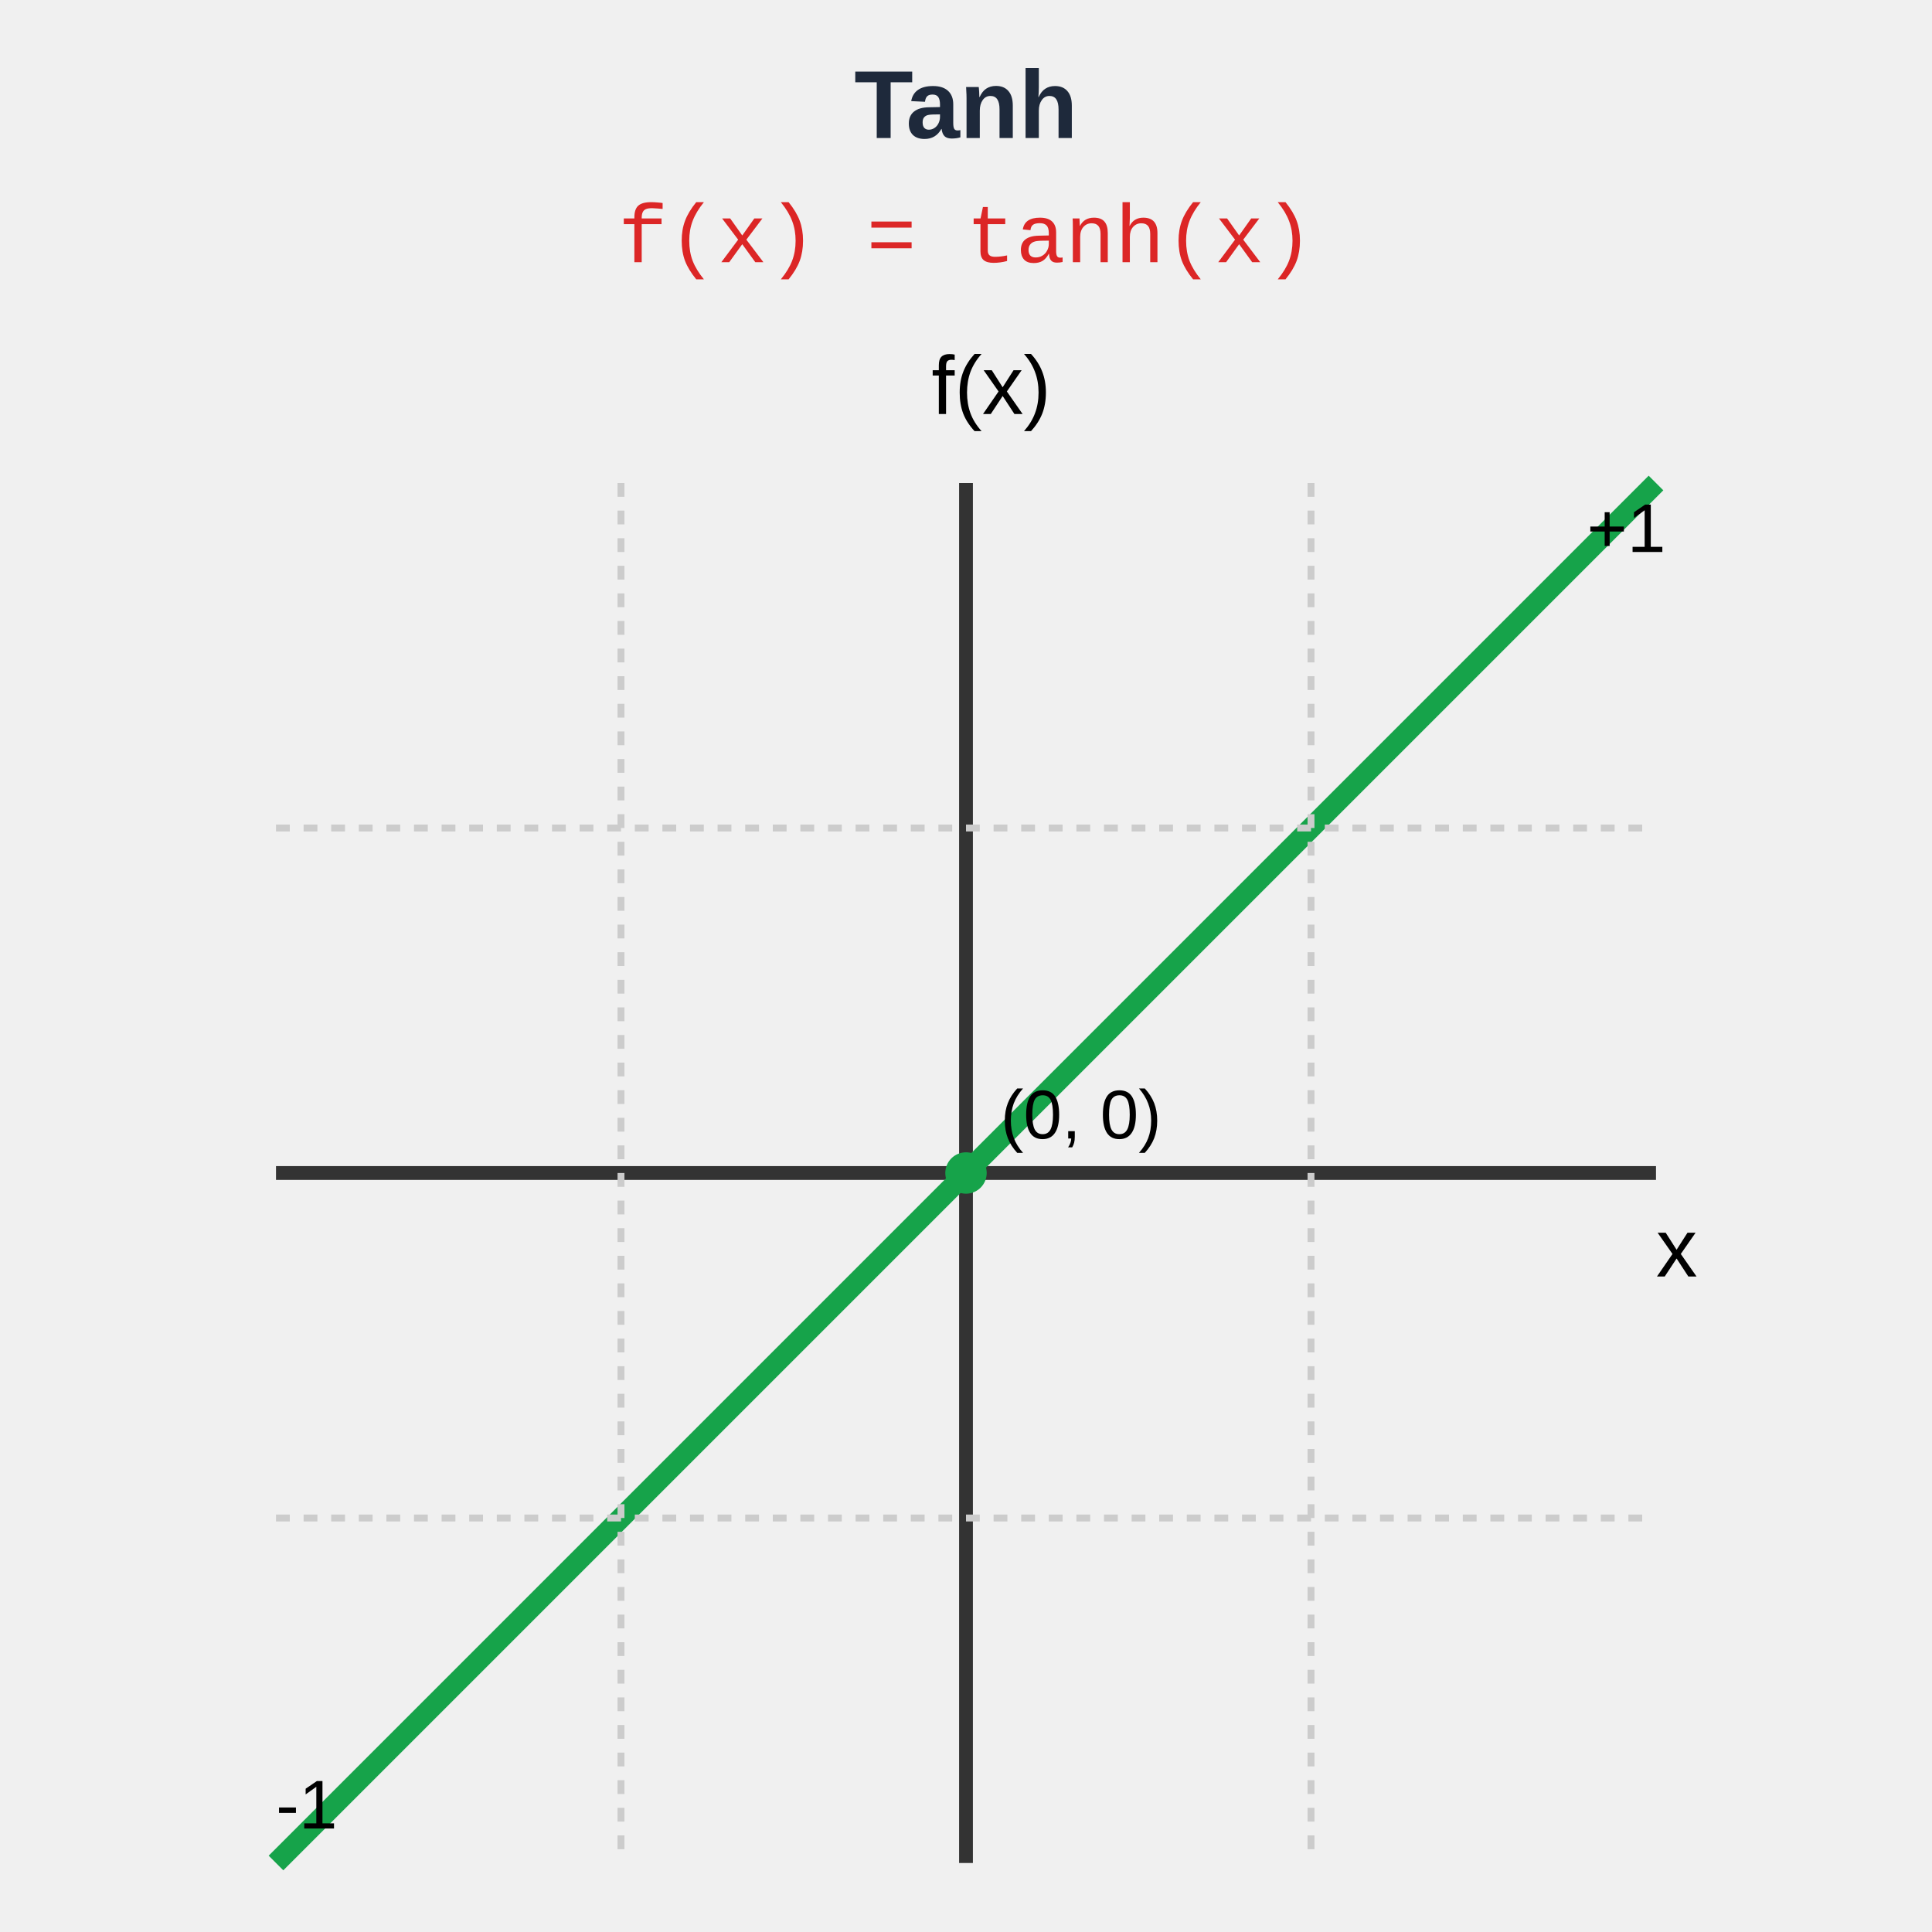
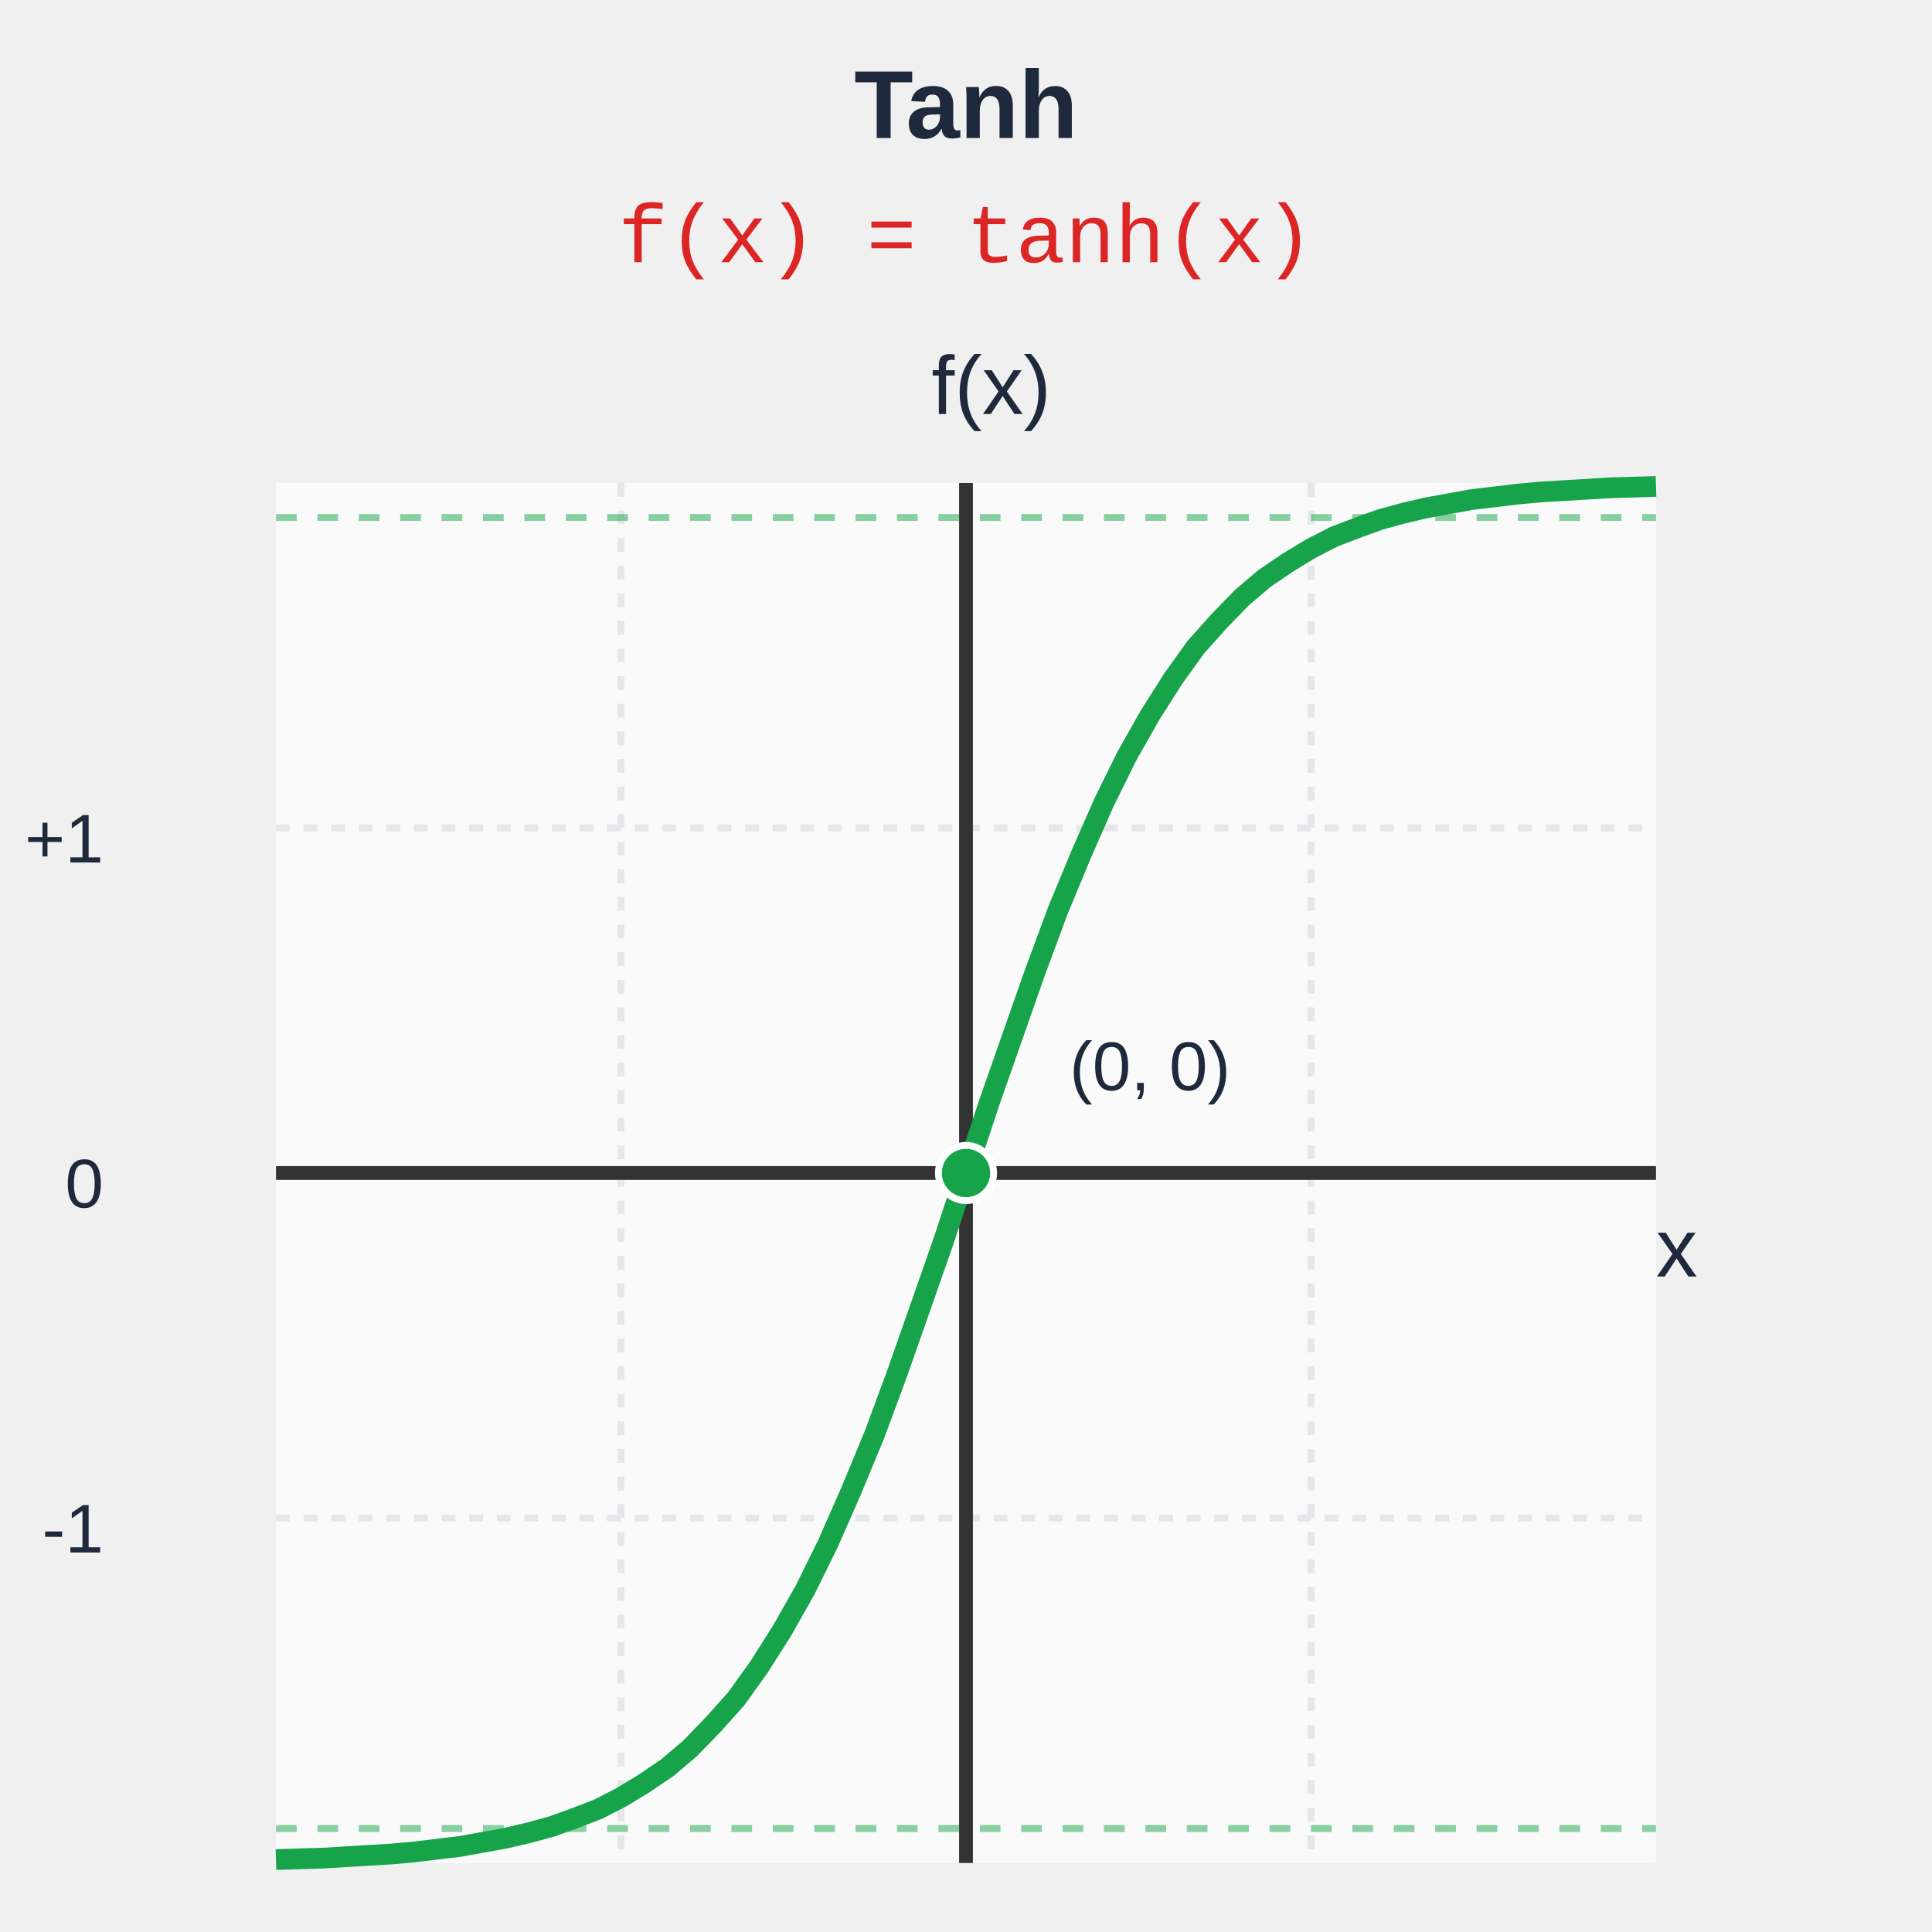
<svg xmlns="http://www.w3.org/2000/svg" width="280" height="280">
  <defs>
    <style>
      .title { font-family: Arial, sans-serif; font-size: 14px; font-weight: bold; fill: #1e293b; }
      .formula { font-family: 'Courier New', monospace; font-size: 12px; fill: #dc2626; }
+       .label { font-family: Arial, sans-serif; font-size: 10px; fill: #1e293b; }
+       .axis-label { font-family: Arial, sans-serif; font-size: 12px; fill: #1e293b; }
    </style>
  </defs>
  <text x="140" y="20" class="title" text-anchor="middle">Tanh</text>
  <text x="140" y="38" class="formula" text-anchor="middle">f(x) = tanh(x)</text>
  <g transform="translate(40, 70)">
+     <rect x="0" y="0" width="200" height="200" fill="#fafafa" stroke="none" />
+     <line x1="50" y1="0" x2="50" y2="200" stroke="#e5e7eb" stroke-width="1" stroke-dasharray="2,2" />
+     <line x1="100" y1="0" x2="100" y2="200" stroke="#e5e7eb" stroke-width="1" stroke-dasharray="2,2" />
+     <line x1="150" y1="0" x2="150" y2="200" stroke="#e5e7eb" stroke-width="1" stroke-dasharray="2,2" />
+     <line x1="0" y1="50" x2="200" y2="50" stroke="#e5e7eb" stroke-width="1" stroke-dasharray="2,2" />
+     <line x1="0" y1="100" x2="200" y2="100" stroke="#e5e7eb" stroke-width="1" stroke-dasharray="2,2" />
+     <line x1="0" y1="150" x2="200" y2="150" stroke="#e5e7eb" stroke-width="1" stroke-dasharray="2,2" />
    <line x1="0" y1="100" x2="200" y2="100" stroke="#333" stroke-width="2" />
    <line x1="100" y1="0" x2="100" y2="200" stroke="#333" stroke-width="2" />
-     <text x="200" y="115" font-family="Arial" font-size="12">x</text>
-     <text x="95" y="-10" font-family="Arial" font-size="12">f(x)</text>
-     <path d="M 0,200 Q 50,150 100,100 T 200,0" stroke="#16a34a" stroke-width="3" fill="none" />
-     <line x1="50" y1="0" x2="50" y2="200" stroke="#ccc" stroke-width="1" stroke-dasharray="2,2" />
-     <line x1="150" y1="0" x2="150" y2="200" stroke="#ccc" stroke-width="1" stroke-dasharray="2,2" />
-     <line x1="0" y1="50" x2="200" y2="50" stroke="#ccc" stroke-width="1" stroke-dasharray="2,2" />
-     <line x1="0" y1="150" x2="200" y2="150" stroke="#ccc" stroke-width="1" stroke-dasharray="2,2" />
-     <circle cx="100" cy="100" r="3" fill="#16a34a" />
-     <text x="105" y="95" font-family="Arial" font-size="10">(0, 0)</text>
-     <text x="0" y="195" font-family="Arial" font-size="10">-1</text>
-     <text x="190" y="10" font-family="Arial" font-size="10">+1</text>
+     <text x="200" y="115" class="axis-label">x</text>
+     <text x="95" y="-10" class="axis-label">f(x)</text>
+     <path d="M 0.0,199.5 L 3.3,199.4 L 6.7,199.3 L 10.0,199.1 L 13.3,198.9 L 16.7,198.7 L 20.0,198.4 L 23.3,198.0 L 26.7,197.6 L 30.0,197.0 L 33.3,196.4 L 36.7,195.6 L 40.0,194.7 L 43.3,193.5 L 46.7,192.2 L 50.0,190.5 L 53.3,188.5 L 56.7,186.2 L 60.0,183.4 L 63.3,180.0 L 66.7,176.2 L 70.0,171.6 L 73.3,166.4 L 76.7,160.4 L 80.0,153.7 L 83.3,146.2 L 86.7,138.0 L 90.0,129.1 L 93.3,119.7 L 96.7,110.0 L 100.0,100.0 L 103.3,90.0 L 106.7,80.3 L 110.0,70.9 L 113.3,62.0 L 116.7,53.8 L 120.0,46.3 L 123.3,39.6 L 126.7,33.6 L 130.0,28.4 L 133.3,23.8 L 136.7,20.0 L 140.0,16.6 L 143.3,13.8 L 146.7,11.5 L 150.0,9.5 L 153.3,7.8 L 156.7,6.5 L 160.0,5.3 L 163.3,4.4 L 166.7,3.6 L 170.0,3.0 L 173.3,2.4 L 176.7,2.0 L 180.0,1.6 L 183.3,1.3 L 186.7,1.1 L 190.0,0.9 L 193.3,0.7 L 196.7,0.6 L 200.0,0.5" stroke="#16a34a" stroke-width="3" fill="none" />
+     <circle cx="100" cy="100" r="4" fill="#16a34a" stroke="white" stroke-width="1" />
+     <text x="115" y="88" class="label" fill="#16a34a">(0, 0)</text>
+     <text x="-25" y="105" class="label" text-anchor="end">0</text>
+     <text x="-25" y="55" class="label" text-anchor="end">+1</text>
+     <text x="-25" y="155" class="label" text-anchor="end">-1</text>
+     <text x="0" y="220" class="label" text-anchor="middle">-3</text>
+     <text x="50" y="220" class="label" text-anchor="middle">-1.5</text>
+     <text x="100" y="220" class="label" text-anchor="middle">0</text>
+     <text x="150" y="220" class="label" text-anchor="middle">1.5</text>
+     <text x="200" y="220" class="label" text-anchor="middle">3</text>
+     <line x1="0" y1="5" x2="200" y2="5" stroke="#16a34a" stroke-width="1" stroke-dasharray="3,3" opacity="0.5" />
+     <line x1="0" y1="195" x2="200" y2="195" stroke="#16a34a" stroke-width="1" stroke-dasharray="3,3" opacity="0.5" />
  </g>
</svg>
